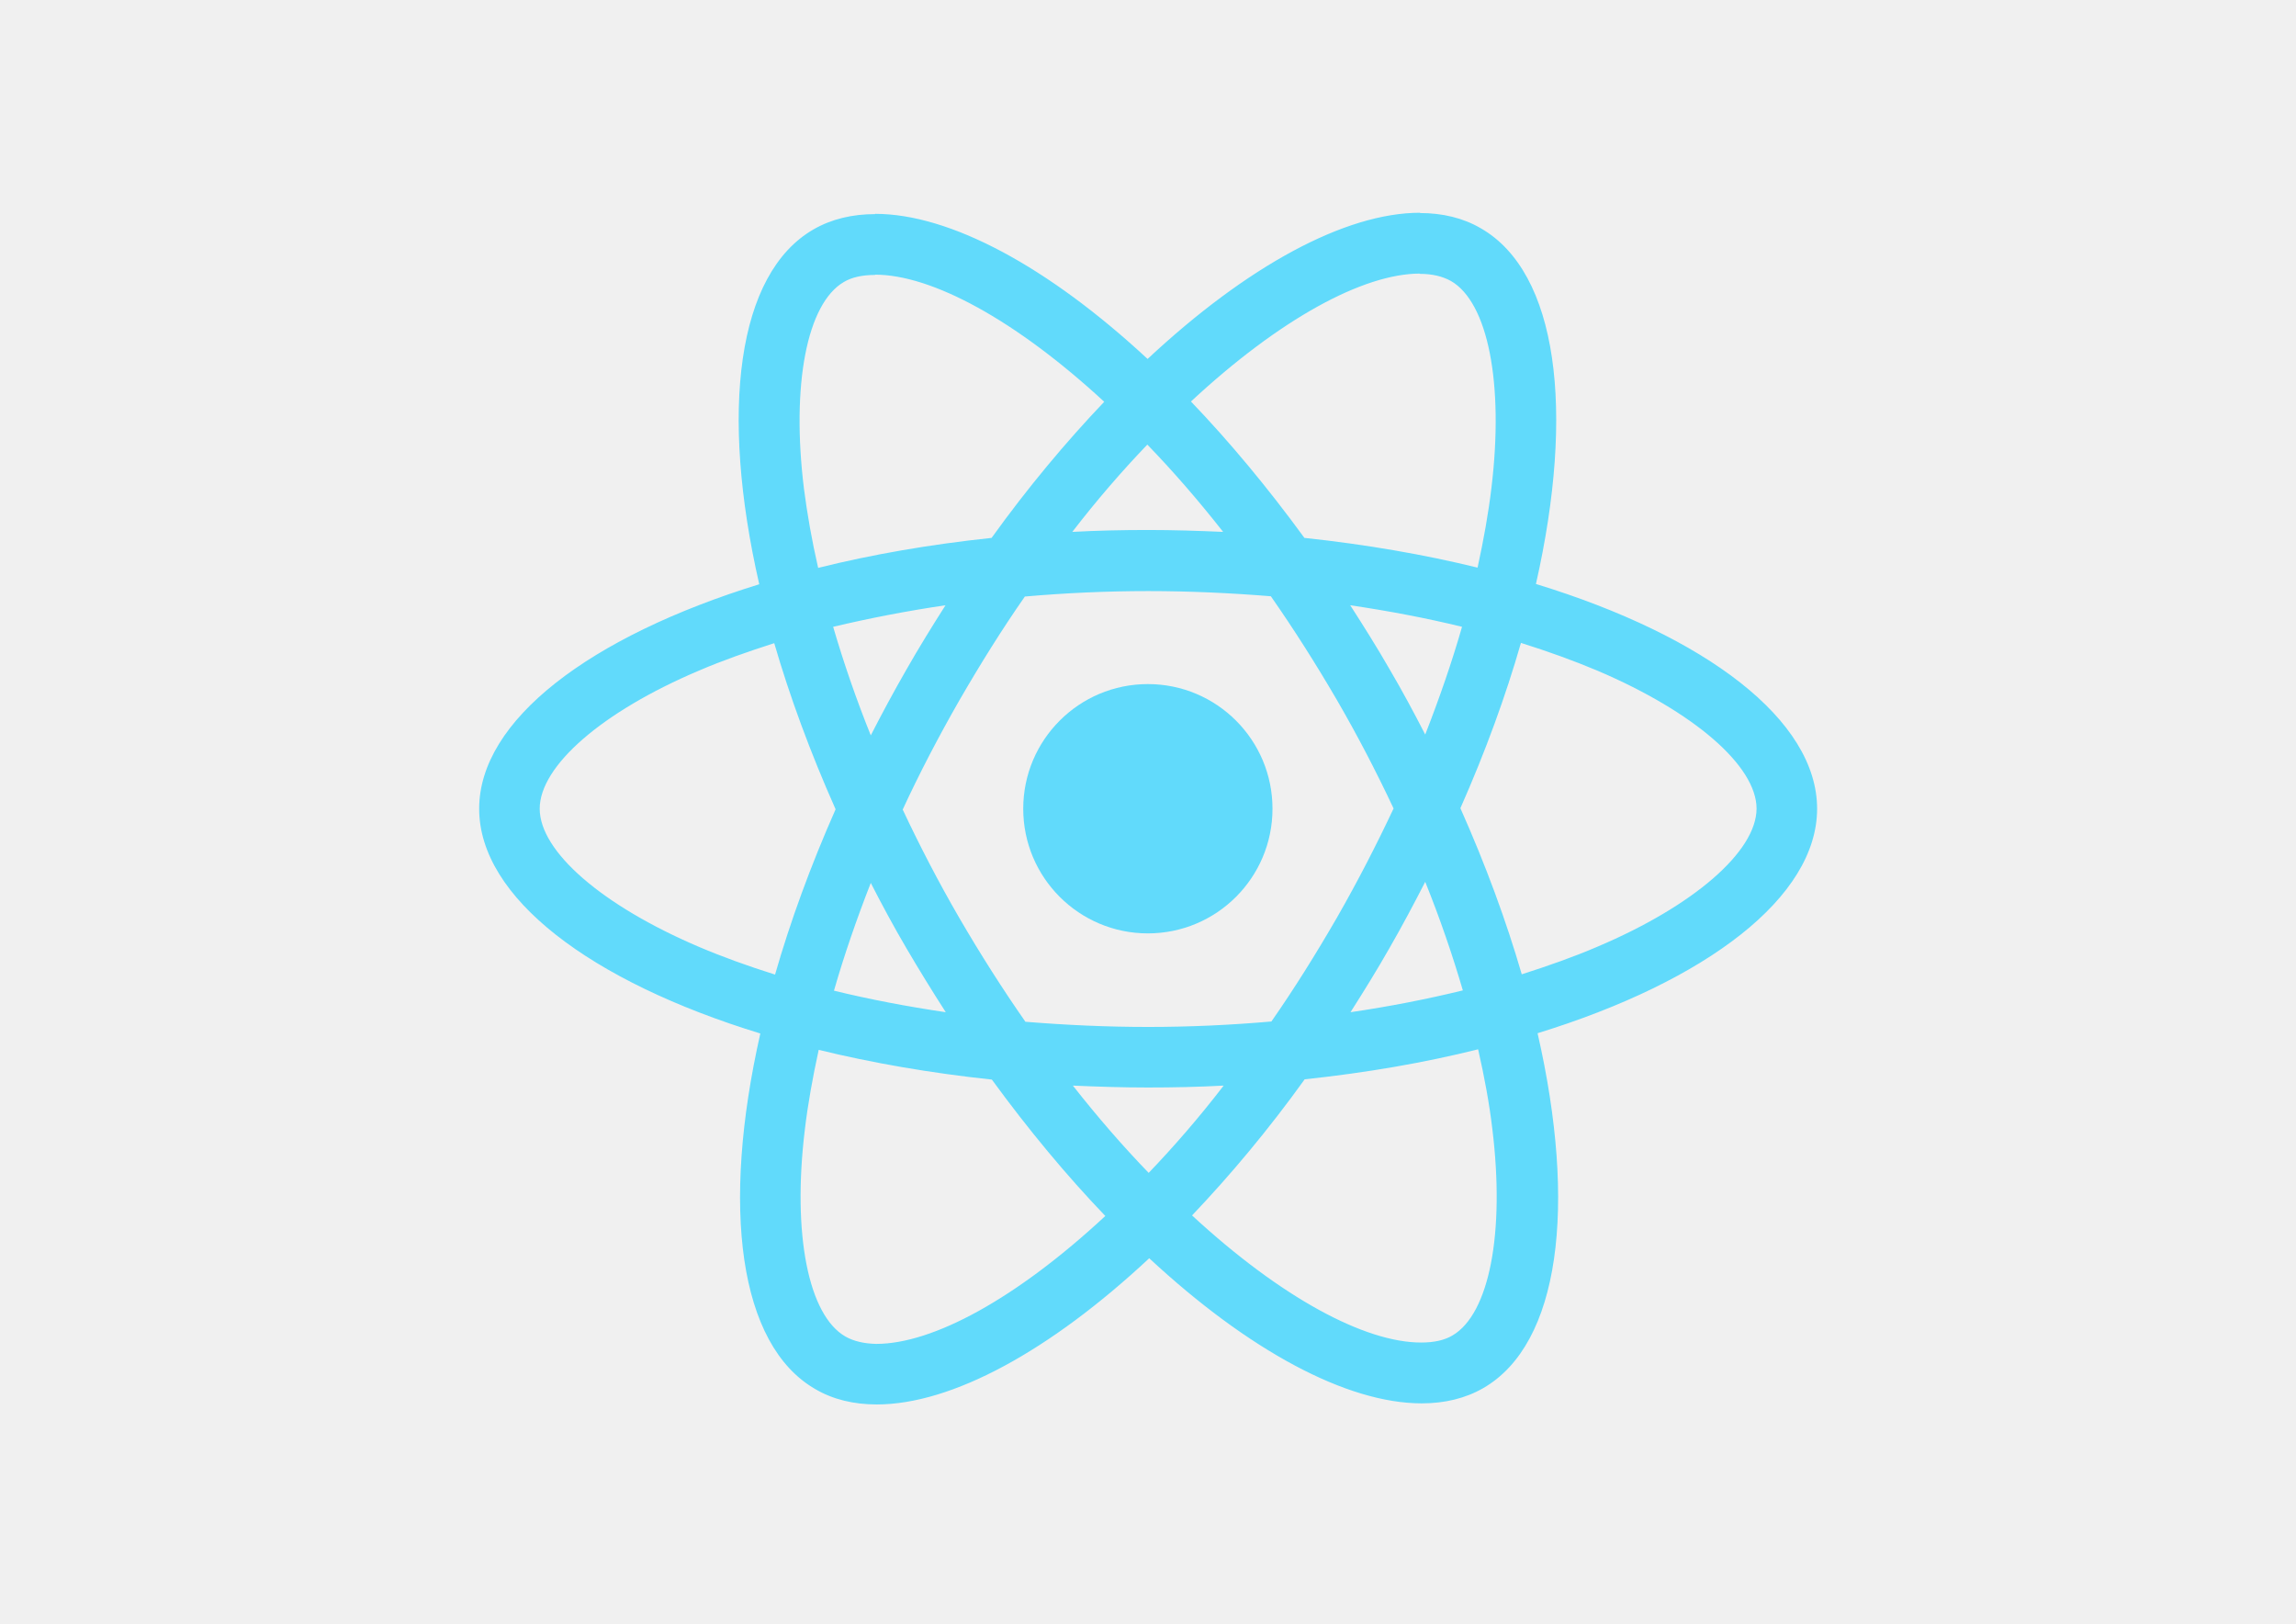
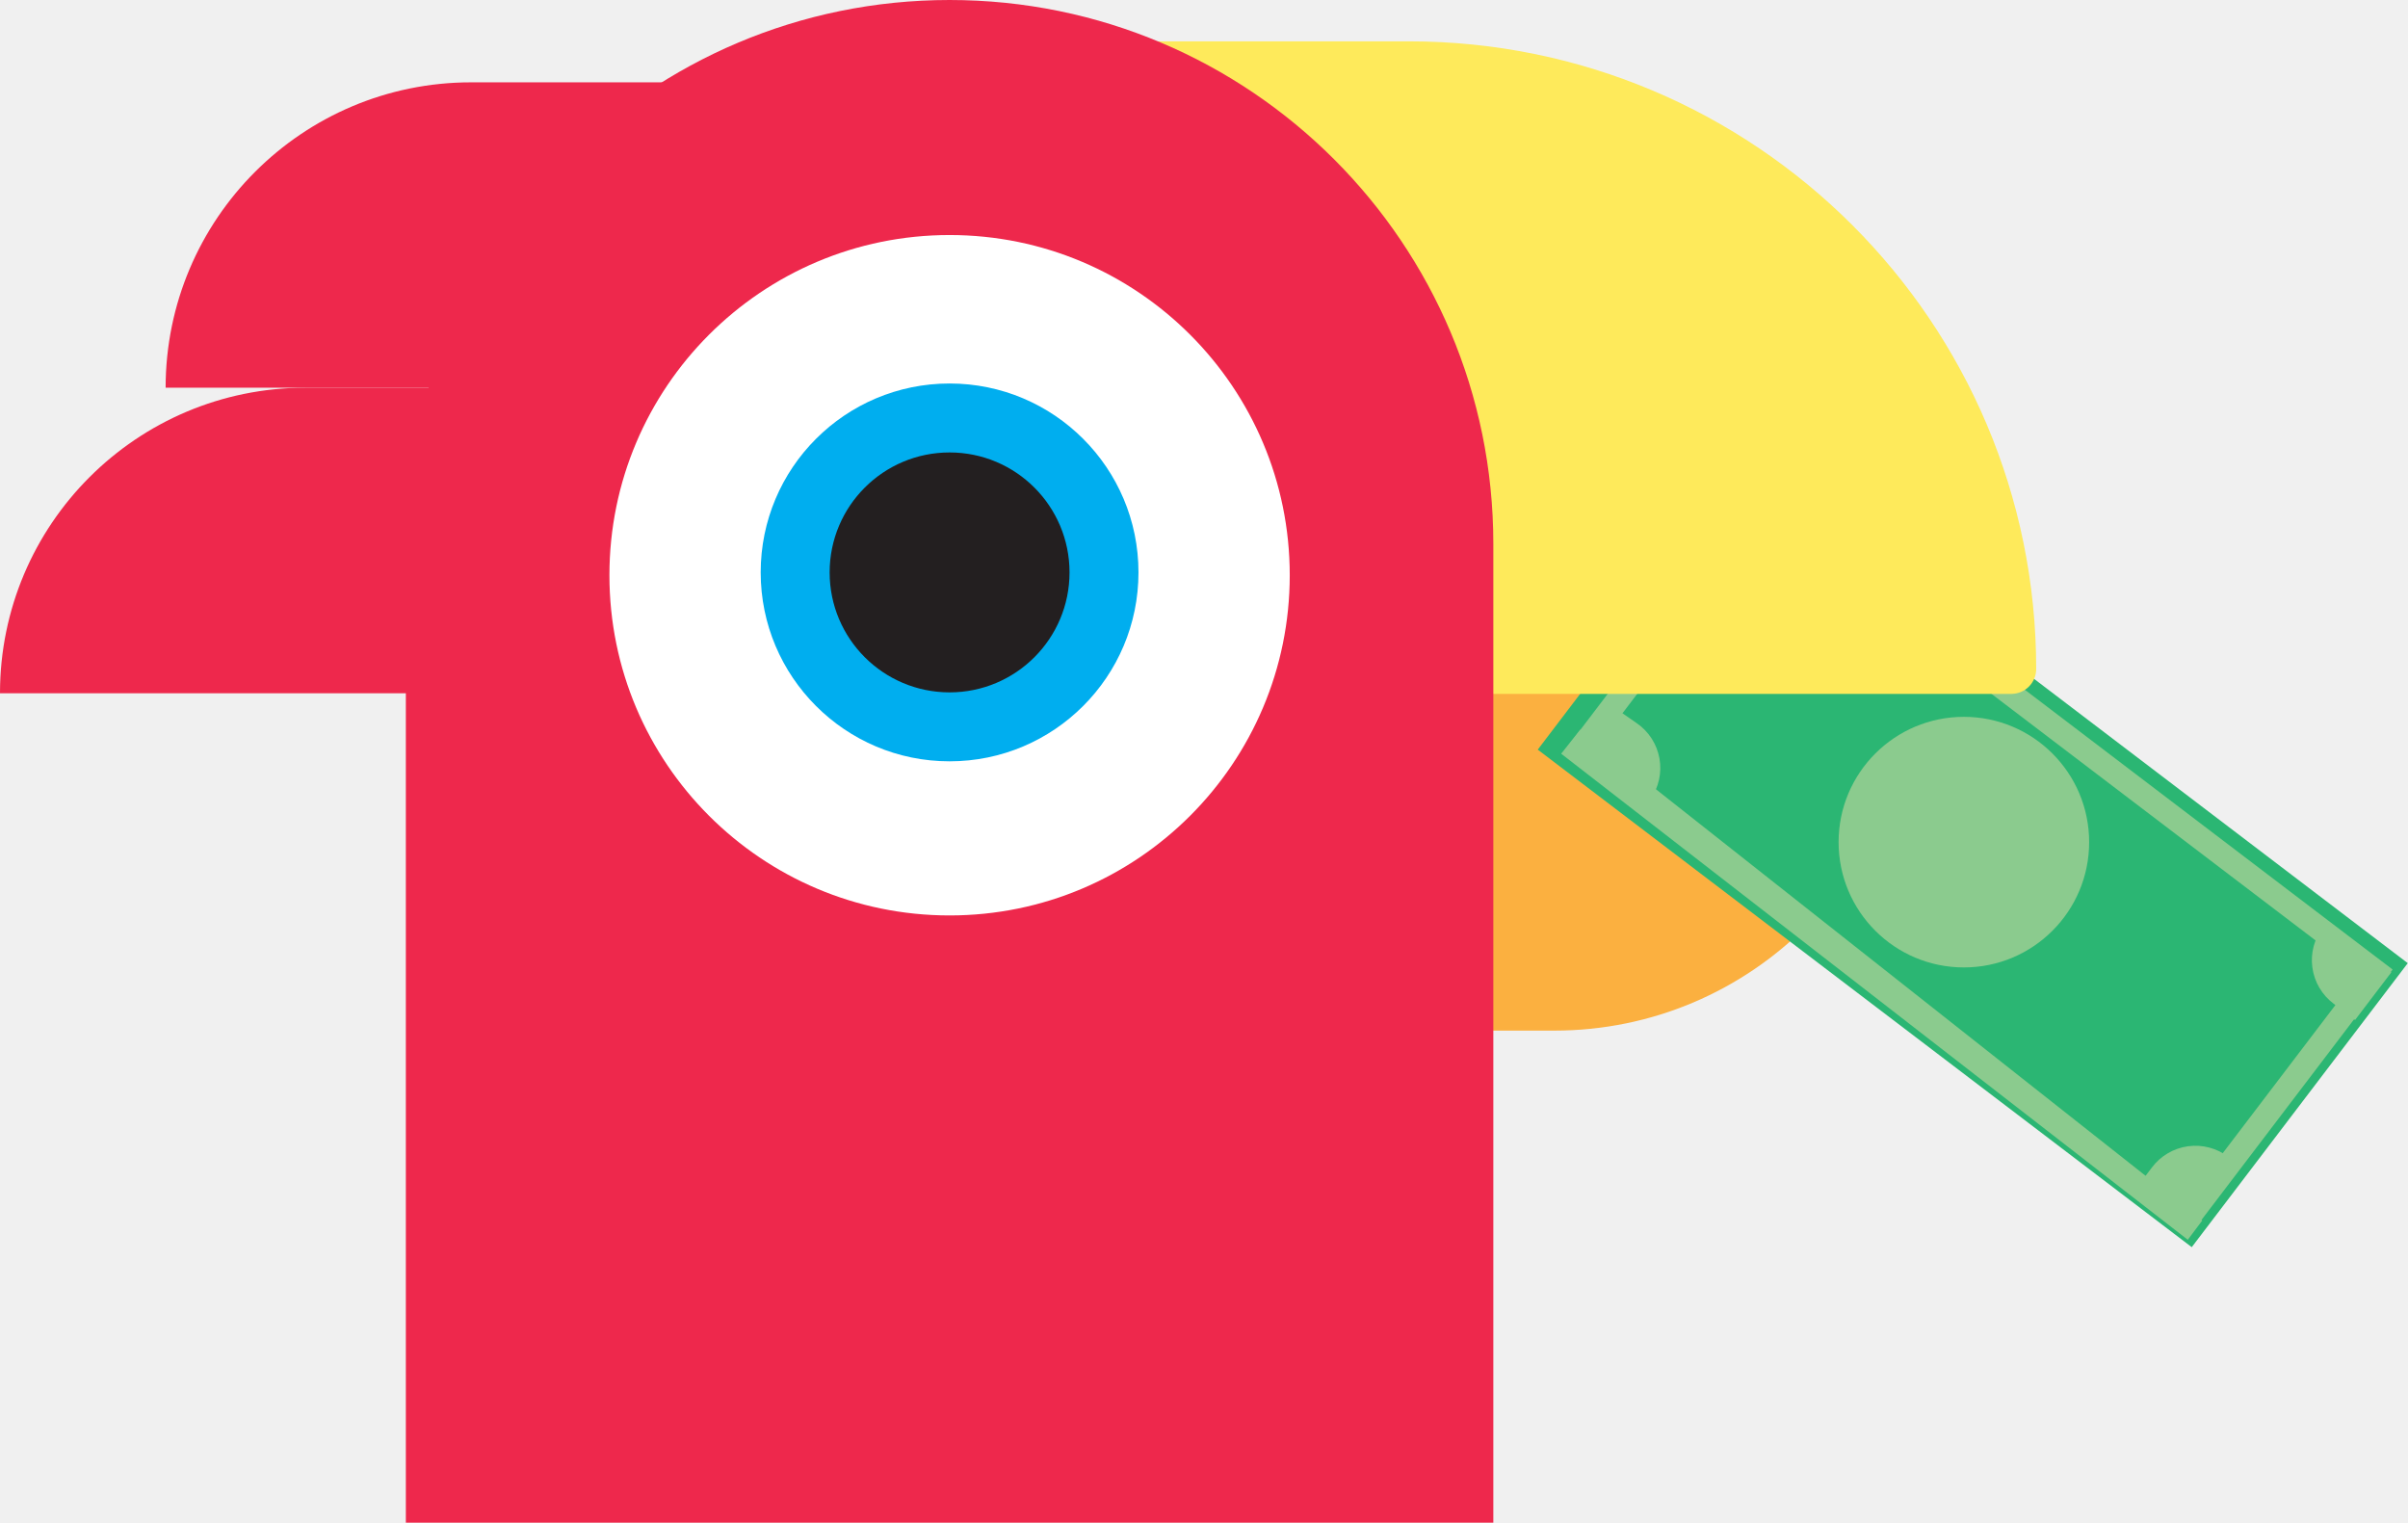
- <svg xmlns="http://www.w3.org/2000/svg" viewBox="0 0 841.9 595.3">
-   <g fill="#61DAFB">
-     <path d="M666.3 296.5c0-32.5-40.7-63.3-103.1-82.4 14.4-63.6 8-114.2-20.2-130.4-6.5-3.8-14.1-5.6-22.4-5.6v22.3c4.6 0 8.3.9 11.4 2.6 13.6 7.8 19.5 37.5 14.9 75.7-1.1 9.4-2.9 19.3-5.1 29.4-19.6-4.8-41-8.5-63.5-10.9-13.5-18.5-27.5-35.3-41.6-50 32.6-30.3 63.2-46.9 84-46.9V78c-27.5 0-63.5 19.6-99.9 53.6-36.4-33.8-72.4-53.2-99.9-53.2v22.3c20.7 0 51.4 16.5 84 46.6-14 14.7-28 31.4-41.3 49.9-22.6 2.4-44 6.1-63.6 11-2.3-10-4-19.7-5.2-29-4.7-38.2 1.1-67.9 14.6-75.8 3-1.8 6.9-2.6 11.5-2.6V78.5c-8.4 0-16 1.8-22.6 5.6-28.1 16.2-34.4 66.7-19.9 130.1-62.2 19.2-102.7 49.9-102.7 82.3 0 32.5 40.7 63.3 103.1 82.4-14.4 63.6-8 114.2 20.2 130.4 6.5 3.8 14.1 5.6 22.5 5.6 27.5 0 63.5-19.6 99.9-53.6 36.4 33.8 72.4 53.2 99.9 53.2 8.4 0 16-1.8 22.6-5.6 28.1-16.2 34.4-66.7 19.9-130.1 62-19.1 102.5-49.9 102.5-82.3zm-130.2-66.7c-3.7 12.9-8.3 26.2-13.5 39.5-4.1-8-8.4-16-13.1-24-4.6-8-9.5-15.8-14.4-23.4 14.2 2.1 27.9 4.7 41 7.9zm-45.8 106.5c-7.8 13.5-15.8 26.3-24.1 38.2-14.9 1.3-30 2-45.2 2-15.1 0-30.2-.7-45-1.9-8.3-11.9-16.4-24.6-24.2-38-7.6-13.1-14.5-26.4-20.8-39.8 6.2-13.4 13.2-26.8 20.7-39.9 7.8-13.5 15.8-26.3 24.1-38.2 14.9-1.3 30-2 45.2-2 15.1 0 30.2.7 45 1.9 8.3 11.9 16.4 24.6 24.2 38 7.6 13.1 14.5 26.4 20.8 39.8-6.3 13.4-13.2 26.8-20.7 39.9zm32.3-13c5.4 13.4 10 26.8 13.8 39.8-13.1 3.2-26.9 5.9-41.2 8 4.9-7.7 9.8-15.6 14.4-23.7 4.6-8 8.9-16.1 13-24.1zM421.2 430c-9.3-9.6-18.6-20.3-27.8-32 9 .4 18.2.7 27.5.7 9.4 0 18.7-.2 27.8-.7-9 11.7-18.3 22.4-27.5 32zm-74.4-58.9c-14.2-2.1-27.9-4.7-41-7.9 3.7-12.9 8.3-26.2 13.5-39.5 4.1 8 8.4 16 13.1 24 4.7 8 9.5 15.8 14.4 23.4zM420.7 163c9.3 9.6 18.6 20.3 27.8 32-9-.4-18.2-.7-27.5-.7-9.4 0-18.7.2-27.8.7 9-11.7 18.3-22.4 27.5-32zm-74 58.9c-4.9 7.7-9.8 15.6-14.4 23.7-4.6 8-8.9 16-13 24-5.4-13.4-10-26.8-13.8-39.8 13.1-3.1 26.9-5.8 41.2-7.9zm-90.5 125.2c-35.4-15.1-58.3-34.9-58.3-50.6 0-15.7 22.9-35.6 58.3-50.6 8.6-3.7 18-7 27.7-10.1 5.7 19.6 13.2 40 22.5 60.9-9.2 20.8-16.6 41.1-22.2 60.6-9.9-3.1-19.3-6.5-28-10.2zM310 490c-13.6-7.8-19.5-37.5-14.9-75.7 1.1-9.4 2.9-19.3 5.1-29.4 19.6 4.8 41 8.5 63.5 10.9 13.5 18.5 27.5 35.3 41.6 50-32.6 30.3-63.2 46.9-84 46.9-4.5-.1-8.3-1-11.3-2.7zm237.2-76.2c4.7 38.2-1.1 67.9-14.6 75.8-3 1.8-6.9 2.6-11.5 2.6-20.7 0-51.4-16.5-84-46.6 14-14.7 28-31.4 41.3-49.9 22.6-2.4 44-6.1 63.6-11 2.3 10.1 4.1 19.8 5.2 29.1zm38.5-66.7c-8.6 3.7-18 7-27.7 10.1-5.7-19.6-13.2-40-22.5-60.9 9.2-20.8 16.6-41.1 22.2-60.6 9.9 3.1 19.3 6.5 28.1 10.2 35.4 15.1 58.3 34.9 58.3 50.6-.1 15.7-23 35.6-58.4 50.6zM320.8 78.4z" />
-     <circle cx="420.9" cy="296.5" r="45.7" />
-     <path d="M520.5 78.1z" />
+ <svg xmlns="http://www.w3.org/2000/svg" viewBox="0 0 221.43 140">
+   <defs>
+     <style>.cls-1{fill:#fbb040;}.cls-2{fill:#2bb673;}.cls-3{fill:#ee284c;}.cls-4{fill:#8bcb8e;}.cls-5{fill:#feea5b;}.cls-6{fill:#fff;}.cls-7{fill:#00aeef;}.cls-8{fill:#231f20;}</style>
+   </defs>
+   <g id="Layer_2" data-name="Layer 2">
+     <g id="Layer_1-2" data-name="Layer 1">
+       <path class="cls-1" d="M78.29,34.76H118a57.71,57.71,0,0,1,57.71,57.71v0a2.29,2.29,0,0,1-2.29,2.29H47.78a2.29,2.29,0,0,1-2.29-2.29V67.56a32.8,32.8,0,0,1,32.8-32.8Z" transform="translate(221.21 129.52) rotate(180)" />
+       <rect class="cls-2" x="143.64" y="62.34" width="75.56" height="32.81" transform="translate(84.69 -93.77) rotate(37.26)" />
+       <path class="cls-3" d="M43.32,7.57H82.64a0,0,0,0,1,0,0V35.65a0,0,0,0,1,0,0H15.23a0,0,0,0,1,0,0v0A28.09,28.09,0,0,1,43.32,7.57Z" />
+       <path class="cls-3" d="M28.09,35.65H67.4a0,0,0,0,1,0,0V63.74a0,0,0,0,1,0,0H0a0,0,0,0,1,0,0v0A28.09,28.09,0,0,1,28.09,35.65Z" />
+       <rect class="cls-4" x="138.65" y="56.47" width="30.61" height="2.16" transform="translate(292.97 -30.15) rotate(127.26)" />
+       <rect class="cls-4" x="162.68" y="69.81" width="63.13" height="2.16" transform="translate(82.56 -103.13) rotate(37.26)" />
+       <path class="cls-5" d="M80.37,3.8h49.16a57.71,57.71,0,0,1,57.71,57.71v0A2.29,2.29,0,0,1,185,63.8H49.87a2.29,2.29,0,0,1-2.29-2.29V36.6A32.8,32.8,0,0,1,80.37,3.8Z" />
+       <path class="cls-3" d="M87.32,0h0a50,50,0,0,1,50,50v90a0,0,0,0,1,0,0h-100a0,0,0,0,1,0,0V50A50,50,0,0,1,87.32,0Z" />
+       <circle class="cls-6" cx="87.32" cy="52.89" r="31.28" />
+       <circle class="cls-7" cx="87.32" cy="52.63" r="17.37" />
+       <circle class="cls-8" cx="87.32" cy="52.63" r="11.03" />
+       <polygon class="cls-4" points="201.18 113.99 143.56 69.3 145.32 67.08 202.51 112.22 201.18 113.99" />
+       <circle class="cls-4" cx="180.59" cy="77.43" r="11.52" />
+       <rect class="cls-4" x="194.52" y="99.62" width="30.61" height="2.16" transform="translate(417 -5.35) rotate(127.26)" />
+       <path class="cls-4" d="M217.52,85.57H218a0,0,0,0,1,0,0v7.51a0,0,0,0,1,0,0h-5.51a0,0,0,0,1,0,0V90.61A5,5,0,0,1,217.52,85.57Z" transform="translate(13.83 206.55) rotate(-52.74)" />
+       <path class="cls-4" d="M203.14,104.24h.47a0,0,0,0,1,0,0v7.51a0,0,0,0,1,0,0H198.1a0,0,0,0,1,0,0v-2.47A5,5,0,0,1,203.14,104.24Z" transform="translate(106.37 -99.56) rotate(37.26)" />
+       <path class="cls-4" d="M152.27,65.73h.47a0,0,0,0,1,0,0v7.51a0,0,0,0,1,0,0h-5.51a0,0,0,0,1,0,0V70.77A5,5,0,0,1,152.27,65.73Z" transform="translate(292.59 -14.1) rotate(124.77)" />
+     </g>
  </g>
</svg>
